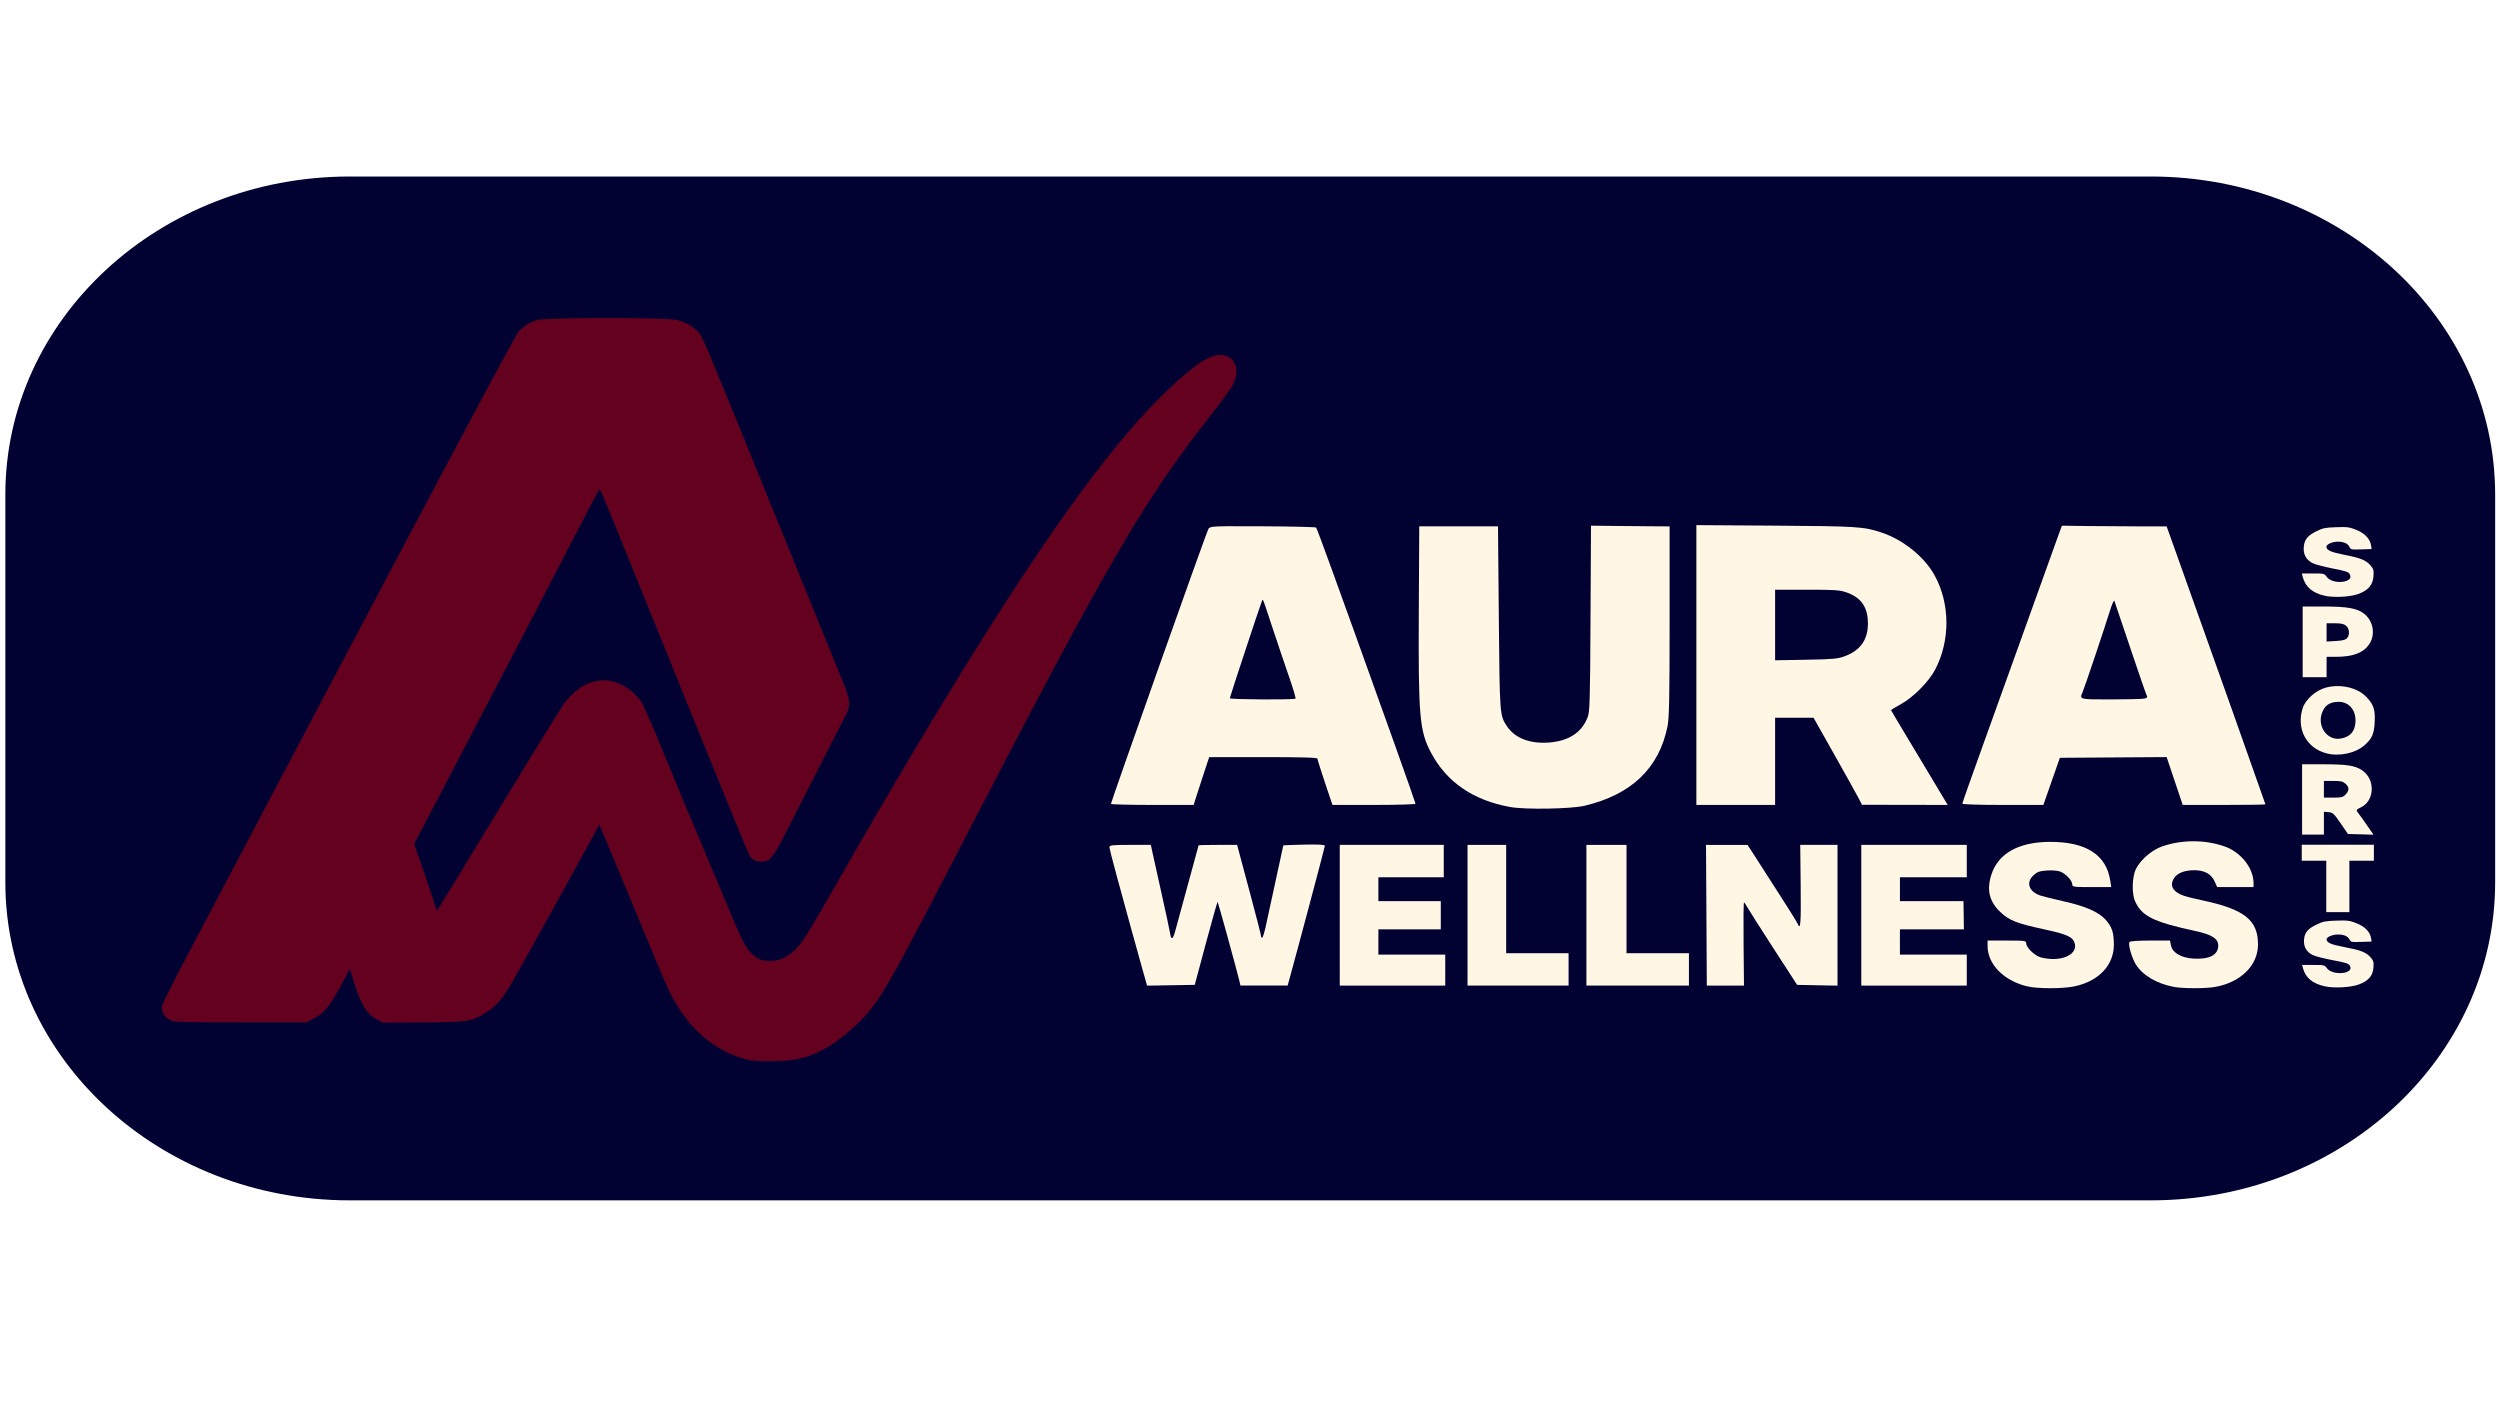
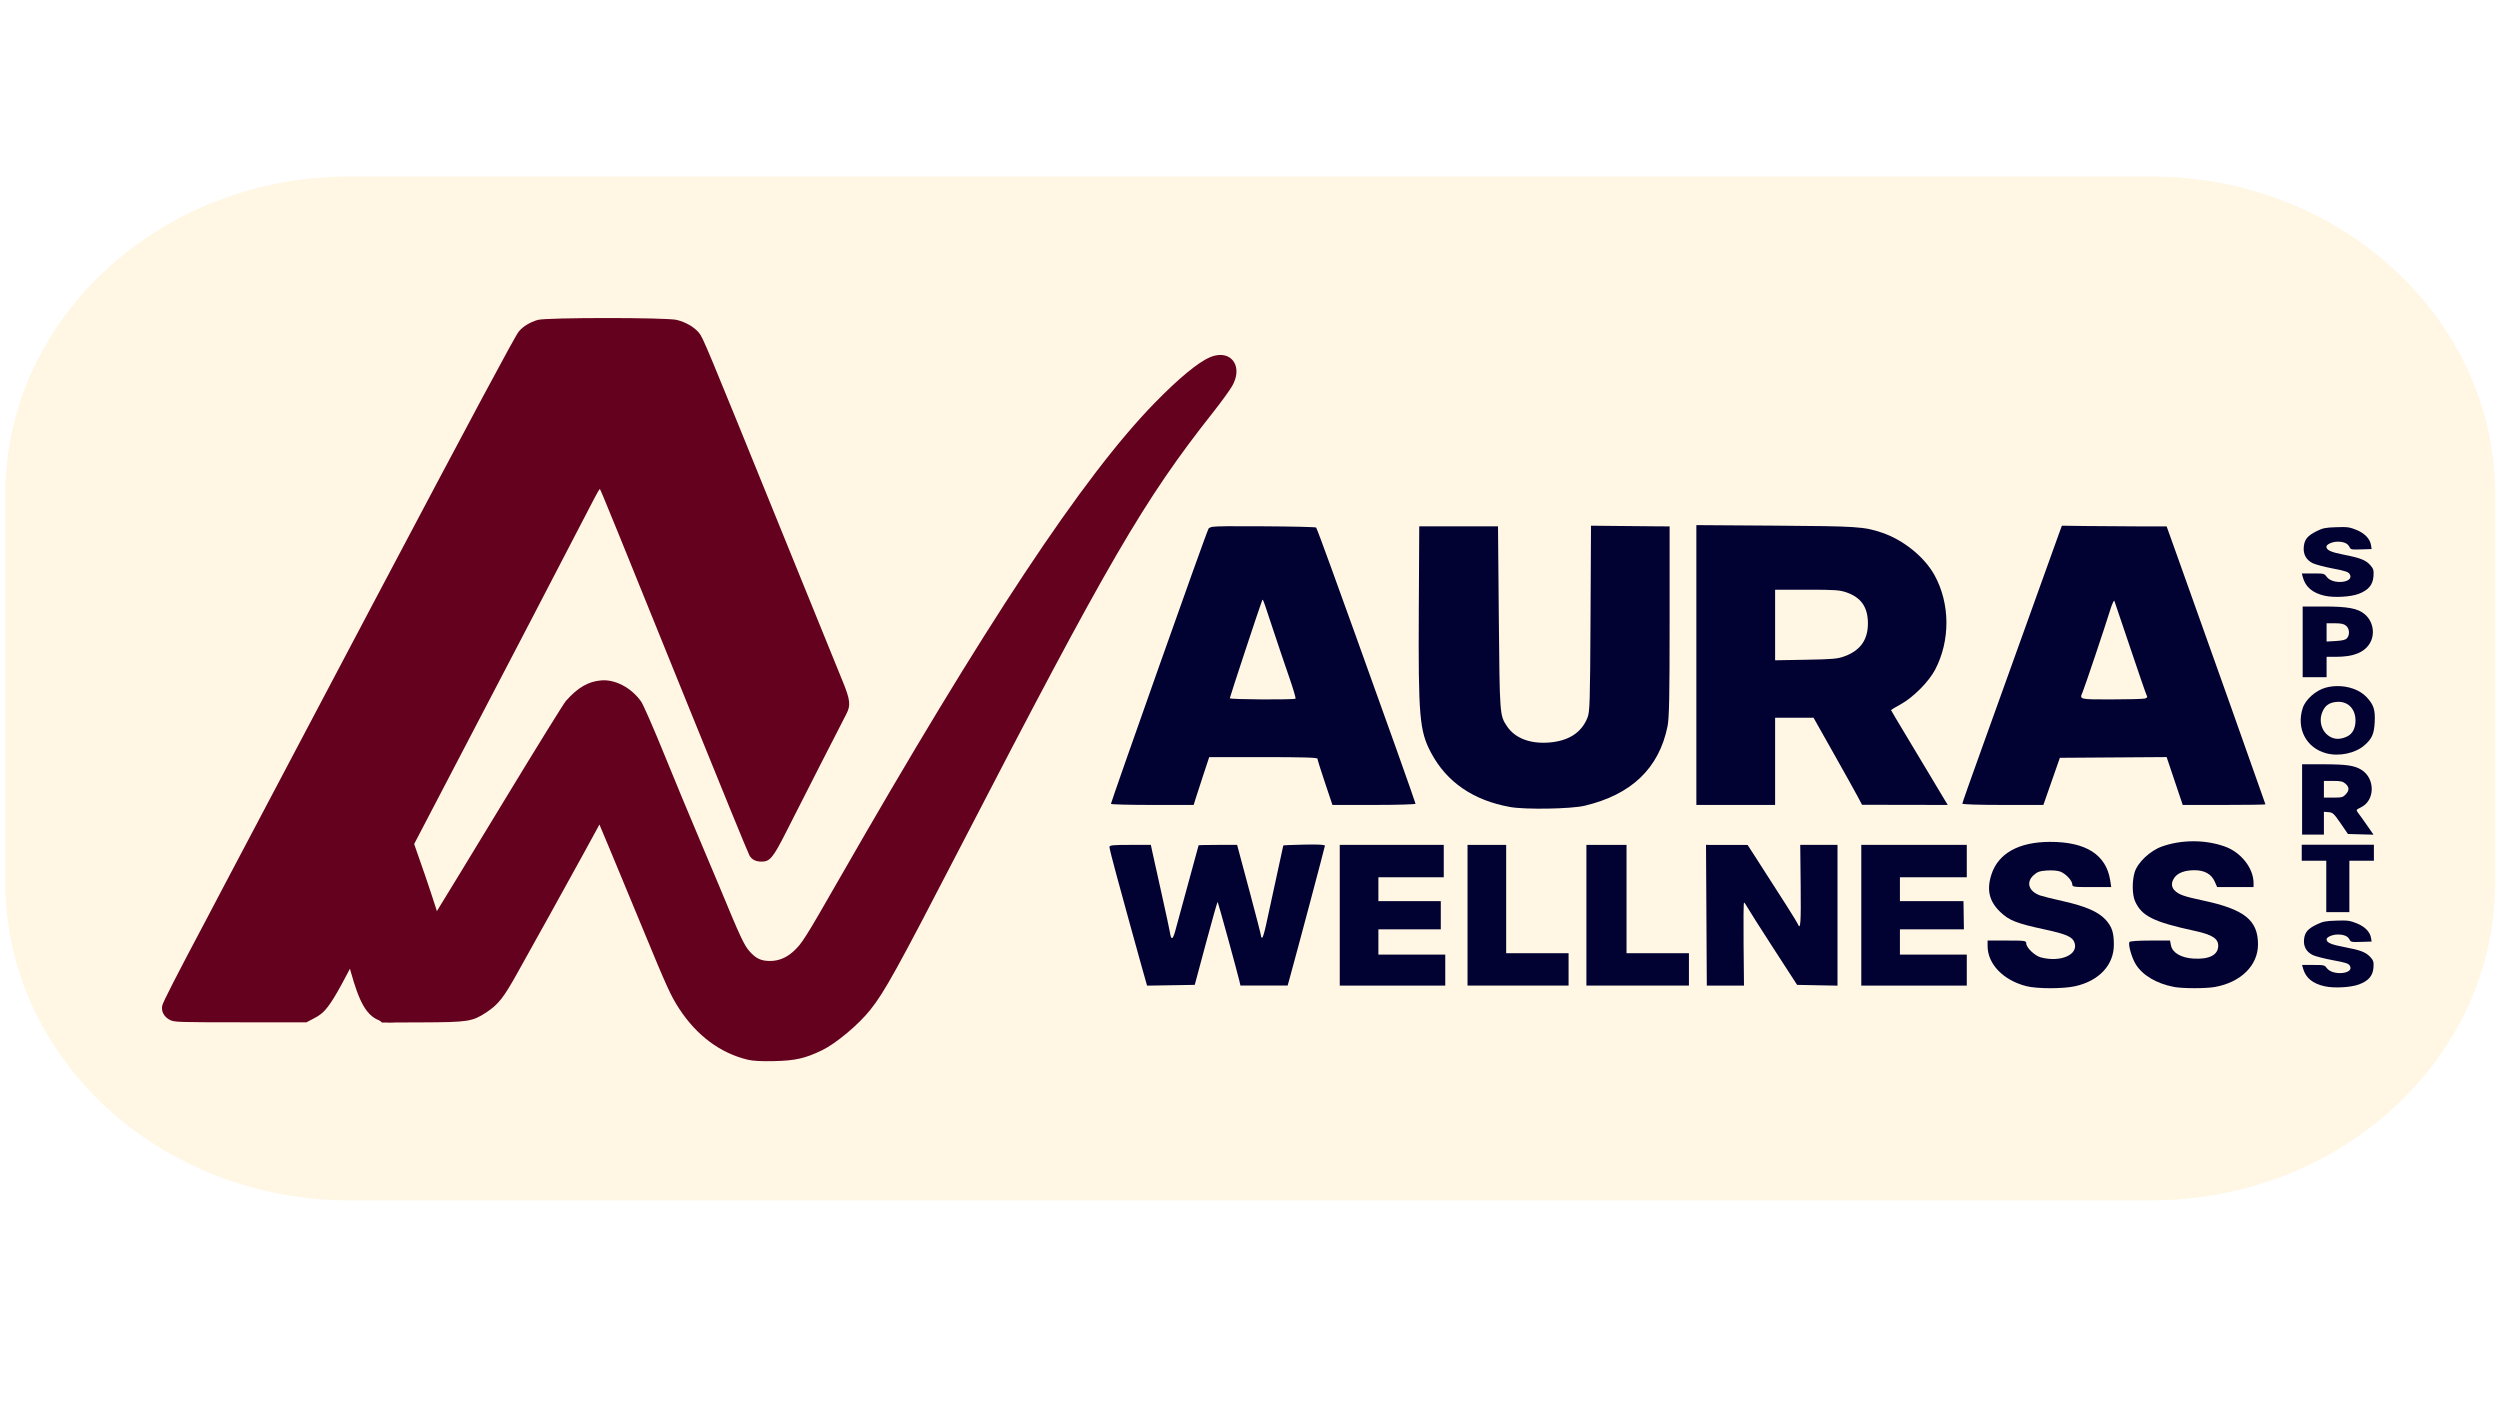
<svg xmlns="http://www.w3.org/2000/svg" version="1.1" id="svg1" width="1920" height="1080" viewBox="0 0 1920 1080" xml:space="preserve">
  <defs id="defs1" />
  <g id="g1" transform="matrix(0.9214471,0,0,1,-35.56129,0)" style="display:inline">
-     <rect style="display:inline;fill:#010132;fill-opacity:1;stroke:none;stroke-width:1.096" id="rect1" width="2075.18" height="786.303" x="43.051" y="135.563" ry="244.25" rx="286.991" />
+     <rect style="display:inline;fill:#fff6e3;fill-opacity:1;stroke:none;stroke-width:1.096" id="rect1" width="2075.18" height="786.303" x="43.051" y="135.563" ry="244.25" rx="286.991" />
    <path d="m 1055.883,272.605 c -2.684,-0.021 -5.672,0.538 -8.871,1.795 -9.826,3.859 -26.035,16.2 -45.901,34.945 -59.685,56.319 -141.365,169.93 -263.834,366.975 -27.641,44.473 -30.337,48.395 -37.284,54.26 -5.857,4.945 -12.429,7.451 -19.53,7.451 -7.567,0 -11.792,-1.831 -17.216,-7.467 -4.457,-4.63 -7.945,-11.542 -24.759,-49.062 -3.6,-8.032 -11.933,-26.263 -18.521,-40.514 -6.588,-14.25 -19.146,-42.143 -27.905,-61.984 -8.759,-19.841 -17.359,-37.943 -19.113,-40.225 -8.148,-10.604 -21.583,-17.156 -33.291,-16.234 -10.854,0.854 -19.45,5.462 -29.384,15.748 -1.752,1.814 -24.126,35.094 -49.72,73.959 -57.063,86.648 -86.838,131.348 -99.584,149.506 -5.341,7.608 -9.71,14.897 -9.71,16.199 0,1.302 1.263,3.489 2.809,4.859 l 2.811,2.49 33.713,-0.119 c 38.138,-0.135 41.644,-0.635 53.154,-7.574 10.247,-6.178 14.58,-11.265 26.584,-31.221 6.351,-10.557 18.48,-30.644 26.953,-44.635 8.473,-13.991 21.147,-35.133 28.163,-46.982 l 12.756,-21.545 9.668,21.254 c 5.317,11.69 17.424,38.592 26.904,59.783 19.66,43.943 23.002,50.69 29.974,60.51 14.656,20.644 34.404,34.136 57.255,39.117 4.217,0.919 10.919,1.244 21.561,1.045 17.774,-0.332 25.981,-2.034 40.148,-8.33 11.589,-5.15 30.397,-19.649 40.192,-30.982 11.993,-13.876 22.194,-30.88 75.97,-126.629 C 962.602,430.478 992.12,383.726 1049.861,316.412 c 6.668,-7.773 13.763,-16.802 15.768,-20.064 7.763,-12.634 1.883,-23.65 -9.746,-23.742 z" style="fill:#64011e;stroke-width:0.986;fill-opacity:1" id="path7" />
    <path d="m 602.609,245.684 c -8.321,-1.91 -108.754,-1.905 -115.776,0.006 -6.646,1.808 -12.178,4.913 -15.817,8.879 -3.006,3.277 -36.634,61.126 -122.207,210.234 -59.927,104.42 -115.542,201.467 -124.456,217.17 -4.412,7.773 -10.098,17.736 -12.633,22.141 -26.792,46.548 -37.351,65.564 -37.935,68.311 -0.92,4.324 1.472,8.458 6.242,10.789 3.738,1.826 5.897,1.897 58.919,1.912 l 55.038,0.016 5.566,-2.691 c 13.034,-6.304 14.524,-8.55 57.304,-86.344 8.082,-14.696 19.862,-35.578 47.567,-84.324 37.429,-65.855 117.893,-208.153 129.355,-228.756 2.364,-4.249 4.507,-7.579 4.803,-7.469 0.001,5.4e-4 0.005,0.003 0.006,0.004 0,0 0.002,0.002 0.002,0.002 0.661,0.504 14.91,32.735 72.341,163.621 27.841,63.45 51.418,116.54 52.393,117.979 2.143,3.161 5.278,4.555 10.244,4.555 6.726,0 9.488,-3.12 20.437,-23.084 11.985,-21.851 46.179,-83.601 49.998,-90.289 3.779,-6.619 3.255,-10.895 -3.08,-25.125 -3.114,-6.996 -25.839,-58.51 -50.5,-114.475 -64.449,-146.26 -65.894,-149.454 -69.352,-153.262 -3.978,-4.38 -10.929,-8.07 -18.46,-9.799 z" style="fill:#64011e;stroke-width:0.986;fill-opacity:1" id="path6" />
    <path style="fill:#64011e;fill-opacity:1" d="m 243.044,775.241 c -9.964,-4.041 -14.155,-16.17 -19.611,-33.24 -5.455,-17.07 -12.174,-39.08 -8.779,-60.105 3.395,-21.025 16.903,-41.062 27.164,-42.913 10.261,-1.851 17.272,14.486 23.902,30.428 6.629,15.942 12.876,31.489 17.093,42.853 4.217,11.365 6.404,18.546 6.344,27.67 -0.06,9.124 -2.369,20.189 -11.391,27.745 -9.022,7.556 -24.758,11.602 -34.722,7.561 z" id="path3" transform="matrix(1.241738,0,0,1.340351,51.15476,-256.1031)" />
-     <path d="m 1957.035,648.766 v 6.138 6.138 h 10.222 10.221 v 19.731 19.731 h 9.622 9.62 V 680.774 661.043 h 10.223 10.222 v -6.138 -6.138 h -30.065 z" style="fill:#fff6e3;fill-opacity:1;stroke-width:1.027" id="path14" />
-     <path d="m 1957.326,586.935 v 27.014 27.014 h 9.087 9.088 v -8.758 -8.758 l 3.886,0.288 c 3.513,0.259 4.478,1.081 10.02,8.529 l 6.131,8.241 10.657,0.265 10.658,0.267 -3.3,-4.387 c -5.018,-6.669 -8.053,-10.595 -9.854,-12.747 -1.503,-1.796 -1.288,-2.103 2.709,-3.885 11.758,-5.244 11.991,-22.104 0.399,-28.787 -5.82,-3.355 -12.549,-4.247 -32.215,-4.273 z m 18.175,12.82 h 7.664 c 6.445,0 8.083,0.338 10.298,2.121 3.305,2.659 3.343,5.194 0.125,8.287 -2.248,2.16 -3.328,2.414 -10.298,2.414 h -7.788 v -6.41 z" style="fill:#fff6e3;fill-opacity:1;stroke-width:1.053" id="path12" />
-     <path d="m 1991.576,404.772 c -1.562,-0.01 -3.431,0.037 -5.806,0.113 -8.942,0.286 -11.133,0.682 -16.022,2.898 -7.763,3.518 -10.364,6.351 -11.005,11.992 -0.664,5.834 1.952,10.287 7.516,12.793 2.168,0.977 9.685,2.8 16.706,4.052 10.832,1.932 12.967,2.598 14.095,4.403 4.08,6.526 -14.237,8.376 -19.258,1.945 -1.939,-2.484 -2.254,-2.555 -11.352,-2.561 l -9.359,-0.005 0.818,2.83 c 2.185,7.554 8.135,12.211 18.282,14.303 7.86,1.621 21.621,0.903 28.374,-1.479 8.001,-2.822 11.69,-6.852 12.241,-13.365 0.379,-4.495 0.015,-5.815 -2.348,-8.341 -3.859,-4.139 -8.245,-5.789 -21.982,-8.269 -11.304,-2.04 -14.875,-3.545 -14.875,-6.267 0,-1.763 4.993,-3.803 9.309,-3.803 5.201,0 8.463,1.326 9.864,4.011 1.077,2.065 1.522,2.151 9.805,1.907 l 8.675,-0.255 -0.401,-2.614 c -0.784,-5.101 -5.14,-9.419 -12.149,-12.044 -4.521,-1.693 -6.443,-2.217 -11.128,-2.244 z" style="fill:#fff6e3;fill-opacity:1;stroke-width:1.02" id="path11" />
-     <path d="m 1957.807,465.793 v 27.148 27.15 h 9.967 9.969 v -7.823 -7.823 l 7.788,-0.006 c 14.41,-0.01 23.339,-3.223 28.036,-10.09 4.877,-7.13 3.123,-17.021 -4.009,-22.606 -5.788,-4.533 -14.019,-5.951 -34.535,-5.951 z m 19.937,12.883 h 6.854 c 5.192,0 7.456,0.447 9.344,1.842 2.905,2.145 3.312,7.103 0.792,9.649 -1.243,1.256 -3.762,1.828 -9.346,2.126 l -7.644,0.409 v -7.012 z" style="fill:#fff6e3;fill-opacity:1;stroke-width:1.071" id="path9" />
-     <path d="m 1986.334,526.917 c -3.181,0.048 -6.377,0.45 -9.454,1.234 -8.18,2.084 -16.706,9.067 -19.007,15.568 -5.581,15.768 2.828,30.697 19.613,34.817 10.665,2.618 24.132,0.014 31.795,-6.149 6.367,-5.121 8.091,-8.758 8.576,-18.092 0.484,-9.306 -0.957,-13.276 -6.905,-19.019 -5.659,-5.465 -15.073,-8.504 -24.618,-8.36 z m 1.667,12.079 c 8.217,0.152 13.845,5.895 13.845,14.417 0,5.661 -2.393,10.026 -6.581,12 -4.919,2.319 -9.665,2.621 -13.656,0.871 -7.537,-3.306 -10.799,-11.829 -7.429,-19.408 2.273,-5.11 5.799,-7.386 12.146,-7.836 0.57,-0.04 1.128,-0.054 1.675,-0.044 z" style="fill:#fff6e3;fill-opacity:1;stroke-width:0.929" id="path8" />
-     <path d="m 1866.682,646.092 c -8.982,0.006 -17.973,1.348 -26.17,4.023 -9.904,3.233 -20.323,12.31 -22.765,19.832 -2.203,6.782 -2.049,17.199 0.329,22.146 5.508,11.459 15.308,15.949 49.829,22.832 14.616,2.914 19.699,5.956 19.513,11.672 -0.225,6.907 -7.593,10.325 -20.685,9.598 -10.223,-0.568 -17.476,-4.47 -18.676,-10.049 l -0.817,-3.801 h -16.507 c -10.168,0 -16.817,0.434 -17.311,1.131 -1.236,1.745 1.833,11.855 5.121,16.875 5.633,8.599 17.371,15.049 32.069,17.623 7.228,1.266 26.496,1.275 34.106,0.016 21.601,-3.574 35.878,-16.599 35.858,-32.715 -0.023,-18.552 -11.263,-26.857 -45.509,-33.623 -15.924,-3.146 -19.85,-4.377 -23.526,-7.381 -3.323,-2.715 -3.563,-6.345 -0.675,-10.189 2.795,-3.721 8.719,-5.757 16.735,-5.752 8.412,0.005 14.109,2.933 16.871,8.672 l 2.055,4.268 15.169,0.01 15.171,0.012 v -3.045 c 0,-11.504 -10.432,-23.716 -24.06,-28.164 -8.165,-2.665 -17.141,-3.996 -26.123,-3.99 z" style="fill:#fff6e3;fill-opacity:1;stroke-width:1.157" id="path30" />
-     <path d="m 1747.202,646.557 c -26.231,0.059 -43.328,8.927 -48.929,25.381 -3.955,11.618 -1.692,20.287 7.415,28.393 7.351,6.543 13.661,8.834 37.104,13.479 17.79,3.524 23.025,5.626 24.766,9.943 3.77,9.352 -11.321,15.566 -27.994,11.525 -5.082,-1.231 -12.177,-7.529 -12.177,-10.809 0,-2.002 -0.921,-2.123 -16.1,-2.123 h -16.098 v 4.129 c 0,13.909 13.037,26.369 32.327,30.895 8.934,2.096 30.59,2.109 40.723,0.025 19.868,-4.085 32.183,-16.254 32.196,-31.809 0.011,-9.379 -1.583,-13.845 -6.839,-19.201 -5.974,-6.089 -16.611,-10.37 -35.455,-14.27 -8.628,-1.786 -17.265,-3.768 -19.195,-4.406 -9.533,-3.151 -11.931,-10.115 -5.369,-15.6 3.041,-2.541 5.063,-3.19 11.149,-3.574 4.382,-0.277 8.969,0.085 11.171,0.881 4.526,1.636 9.879,6.944 9.879,9.797 0,1.945 1.042,2.078 16.24,2.078 h 16.24 l -0.861,-5.133 c -3.312,-19.714 -20.194,-29.669 -50.195,-29.602 z" style="fill:#fff6e3;fill-opacity:1;stroke-width:1.157" id="path29" />
-     <path d="m 1589.924,648.879 v 54.02 54.02 h 43.963 43.965 v -11.885 -11.885 h -27.865 -27.865 v -9.723 -9.723 h 26.665 26.665 l -0.175,-10.805 -0.173,-10.803 h -26.492 -26.489 v -9.184 -9.184 h 27.865 27.865 v -12.424 -12.426 h -43.965 z" style="fill:#fff6e3;fill-opacity:1;stroke-width:1.157" id="path28" />
-     <path d="m 1460.509,648.879 0.333,54.02 0.331,54.02 h 15.495 15.493 l -0.346,-31.873 c -0.19,-17.53 -0.03,-31.871 0.355,-31.871 0.385,3.3e-4 1.617,1.581 2.74,3.512 1.123,1.931 10.927,16.152 21.784,31.602 l 19.74,28.09 16.836,0.301 16.838,0.301 v -54.049 -54.051 h -15.535 -15.533 l 0.364,31.332 c 0.333,28.739 -0.145,34.646 -2.385,29.439 -0.727,-1.689 -13.084,-19.684 -34.474,-50.209 l -7.362,-10.508 -17.337,-0.027 z" style="fill:#fff6e3;fill-opacity:1;stroke-width:1.157" id="path27" />
-     <path d="m 1360.816,648.879 v 54.02 54.02 h 42.725 42.725 v -12.424 -12.426 h -26.005 -26.008 v -41.594 -41.596 h -16.718 z" style="fill:#fff6e3;fill-opacity:1;stroke-width:1.157" id="path26" />
-     <path d="m 1261.743,648.879 v 54.02 54.02 h 42.105 42.107 v -12.424 -12.426 h -26.007 -26.005 v -41.594 -41.596 h -16.1 z" style="fill:#fff6e3;fill-opacity:1;stroke-width:1.157" id="path25" />
-     <path d="m 1155.24,648.879 v 54.02 54.02 h 43.963 43.965 v -11.885 -11.885 h -27.865 -27.865 v -9.723 -9.723 h 26.008 26.005 v -10.805 -10.803 h -26.005 -26.008 v -9.184 -9.184 h 27.245 27.245 v -12.424 -12.426 h -43.345 z" style="fill:#fff6e3;fill-opacity:1;stroke-width:1.157" id="path24" />
-     <path d="m 1125.52,648.666 c -9.537,0.18 -17.34,0.474 -17.34,0.654 0,0.18 -2.709,11.7 -6.019,25.602 -3.311,13.901 -7.052,29.773 -8.315,35.27 -1.263,5.496 -2.733,9.994 -3.268,9.994 -0.535,0 -0.97,-0.609 -0.957,-1.352 0.011,-0.743 -3.943,-14.964 -8.784,-31.602 -4.841,-16.638 -9.329,-32.072 -9.973,-34.301 l -1.169,-4.053 h -16.052 c -8.829,0 -16.052,0.151 -16.052,0.336 0,0.292 -14.267,48.488 -19.484,65.822 -2.075,6.894 -3.366,7.223 -4.409,1.123 -0.384,-2.243 -3.47,-15.503 -6.858,-29.467 -3.388,-13.964 -6.81,-28.185 -7.605,-31.602 l -1.448,-6.213 h -17.25 c -14.765,0 -17.25,0.242 -17.25,1.678 0,0.922 2.553,10.281 5.671,20.797 3.118,10.516 8.122,27.385 11.119,37.486 2.997,10.102 7.498,25.063 10.004,33.248 l 4.556,14.883 19.872,-0.297 19.872,-0.297 9.336,-32.059 c 5.135,-17.633 9.52,-31.899 9.748,-31.701 0.428,0.374 16.6,54.589 18.133,60.789 l 0.868,3.512 h 19.668 19.668 l 1.22,-4.051 c 6.469,-21.499 29.839,-102.433 29.839,-103.346 0,-0.816 -5.371,-1.081 -17.338,-0.855 z" style="fill:#fff6e3;fill-opacity:1;stroke-width:1.157" id="path23" />
-     <path d="m 1090.987,404.188 c -27.023,-0.132 -37.508,-0.126 -41.84,0.412 -1.146,0.142 -1.719,0.427 -2.187,0.658 -0.435,0.215 -0.798,0.371 -1.018,0.631 -1.609,1.903 -81.418,210.093 -81.418,211.471 0,0.458 15.514,0.832 34.478,0.832 h 34.48 l 1.536,-4.592 c 0.845,-2.525 3.758,-10.791 6.473,-18.367 l 4.937,-13.773 h 45.117 c 32.832,0 45.117,0.334 45.117,1.227 0,0.674 2.81,8.938 6.245,18.365 l 6.245,17.141 h 34.623 c 19.042,0 34.623,-0.421 34.623,-0.934 0,-0.817 -27.328,-71.559 -50.14,-129.793 -4.306,-10.993 -13.261,-33.842 -19.898,-50.777 -6.637,-16.935 -12.403,-31.128 -12.812,-31.539 -0.409,-0.411 -20.461,-0.843 -44.561,-0.961 z m -0.07,56.4 c 0.602,-0.039 1.983,3.989 9.22,24.176 3.834,10.696 9.666,26.585 12.959,35.309 3.293,8.724 5.67,16.139 5.283,16.477 -1.132,0.987 -54.782,0.704 -54.782,-0.289 0,-0.887 25.337,-71.558 26.79,-74.725 0.215,-0.469 0.33,-0.934 0.53,-0.947 z" style="fill:#fff6e3;fill-opacity:1;stroke-width:1.157" id="path22" />
-     <path d="m 1364.645,403.735 -0.399,71.307 c -0.362,64.835 -0.594,71.751 -2.567,76.227 -5.053,11.462 -15.678,17.786 -31.882,18.979 -15.879,1.168 -28.553,-3.322 -35.166,-12.461 -6.086,-8.411 -6.079,-8.303 -6.81,-83.053 l -0.69,-70.533 h -32.818 -32.818 l -0.364,64.592 c -0.46,81.764 0.556,92.598 10.262,109.412 12.995,22.511 35.204,36.52 65.933,41.588 12.627,2.083 50.7,1.488 61.949,-0.967 39.071,-8.527 62.046,-28.784 69.142,-60.959 1.399,-6.341 1.75,-22.506 1.75,-80.76 V 404.276 l -12.076,-0.072 c -6.641,-0.04 -21.383,-0.163 -32.761,-0.271 z" style="fill:#fff6e3;fill-opacity:1;stroke-width:1.157" id="path20" />
-     <path d="m 1452.459,403.289 v 107.451 107.451 h 32.818 32.82 v -33.492 -33.492 h 16.01 16.01 l 16.692,27.279 c 9.18,15.004 18.277,30.05 20.214,33.436 l 3.52,6.156 35.722,0.057 35.722,0.057 -3.027,-4.592 c -1.666,-2.525 -7.119,-10.912 -12.116,-18.637 -4.997,-7.725 -14.275,-21.981 -20.619,-31.68 -6.344,-9.699 -11.533,-17.777 -11.533,-17.953 0,-0.176 3.695,-2.205 8.212,-4.51 10.409,-5.311 23.354,-17.33 28.575,-26.531 12.715,-22.411 12.518,-50.76 -0.504,-72.525 -8.397,-14.036 -26.007,-27.148 -43.925,-32.705 -14.847,-4.605 -20.279,-4.932 -88.644,-5.357 z m 65.638,49.604 h 26.579 c 23.56,0 27.331,0.246 33.208,2.164 12.043,3.931 17.563,11.401 17.563,23.766 0,12.442 -6.231,20.629 -19.081,25.068 -6.122,2.115 -9.692,2.421 -32.572,2.793 l -25.697,0.418 V 479.997 Z" style="fill:#fff6e3;fill-opacity:1;stroke-width:1.157" id="path18" />
-     <path d="m 1757.125,403.735 -2.377,5.943 c -1.308,3.268 -12.683,32.438 -25.28,64.822 -12.597,32.385 -30.2,77.514 -39.117,100.289 -8.918,22.774 -16.216,41.858 -16.216,42.406 2e-4,0.584 13.976,0.996 33.775,0.996 h 33.775 l 6.874,-18.096 6.874,-18.098 44.493,-0.281 44.493,-0.279 6.707,18.377 6.707,18.377 h 34.471 c 18.958,0 34.469,-0.203 34.469,-0.451 0,-0.424 -51.199,-133.255 -72.597,-188.346 l -9.756,-25.119 -24.15,-0.019 c -13.282,-0.01 -32.924,-0.131 -43.647,-0.27 z m 43.582,57.66 c 0.079,-0.009 0.141,0.036 0.186,0.141 0.384,0.891 6.355,17.179 13.27,36.193 6.915,19.015 13.055,35.369 13.644,36.344 0.812,1.342 0.404,1.928 -1.685,2.416 -1.516,0.355 -14.044,0.651 -27.837,0.66 -27.015,0.016 -26.617,0.108 -23.896,-5.607 1.635,-3.435 19.056,-51.215 22.768,-62.443 1.474,-4.459 2.957,-7.634 3.549,-7.703 z" style="fill:#fff6e3;fill-opacity:1;stroke-width:1.157" id="path16" />
-     <path d="m 1991.658,706.933 c -1.555,-0.009 -3.418,0.036 -5.782,0.109 -8.906,0.274 -11.088,0.654 -15.958,2.777 -7.732,3.371 -10.322,6.087 -10.961,11.492 -0.661,5.591 1.945,9.859 7.486,12.26 2.16,0.936 9.646,2.683 16.639,3.883 10.789,1.851 12.915,2.49 14.039,4.22 4.064,6.254 -14.18,8.027 -19.181,1.864 -1.931,-2.38 -2.245,-2.448 -11.307,-2.454 l -9.322,-0.005 0.815,2.712 c 2.176,7.24 8.103,11.702 18.209,13.708 7.828,1.553 21.534,0.866 28.26,-1.417 7.968,-2.705 11.643,-6.567 12.191,-12.808 0.378,-4.308 0.015,-5.573 -2.338,-7.994 -3.843,-3.967 -8.212,-5.548 -21.893,-7.925 -11.258,-1.955 -14.815,-3.397 -14.815,-6.006 0,-1.689 4.973,-3.645 9.271,-3.645 5.18,0 8.43,1.271 9.824,3.844 1.073,1.979 1.516,2.062 9.766,1.828 l 8.641,-0.244 -0.4,-2.505 c -0.781,-4.889 -5.12,-9.026 -12.1,-11.542 -4.503,-1.623 -6.417,-2.124 -11.083,-2.151 z" style="fill:#fff6e3;fill-opacity:1;stroke-width:0.997" id="path31" />
+     <path d="m 1957.035,648.766 v 6.138 6.138 h 10.222 10.221 v 19.731 19.731 h 9.622 9.62 V 680.774 661.043 h 10.223 10.222 v -6.138 -6.138 h -30.065 z" style="fill:#010132;fill-opacity:1;stroke-width:1.027" id="path14" />
+     <path d="m 1957.326,586.935 v 27.014 27.014 h 9.087 9.088 v -8.758 -8.758 l 3.886,0.288 c 3.513,0.259 4.478,1.081 10.02,8.529 l 6.131,8.241 10.657,0.265 10.658,0.267 -3.3,-4.387 c -5.018,-6.669 -8.053,-10.595 -9.854,-12.747 -1.503,-1.796 -1.288,-2.103 2.709,-3.885 11.758,-5.244 11.991,-22.104 0.399,-28.787 -5.82,-3.355 -12.549,-4.247 -32.215,-4.273 z m 18.175,12.82 h 7.664 c 6.445,0 8.083,0.338 10.298,2.121 3.305,2.659 3.343,5.194 0.125,8.287 -2.248,2.16 -3.328,2.414 -10.298,2.414 h -7.788 v -6.41 z" style="fill:#010132;fill-opacity:1;stroke-width:1.053" id="path12" />
+     <path d="m 1991.576,404.772 c -1.562,-0.01 -3.431,0.037 -5.806,0.113 -8.942,0.286 -11.133,0.682 -16.022,2.898 -7.763,3.518 -10.364,6.351 -11.005,11.992 -0.664,5.834 1.952,10.287 7.516,12.793 2.168,0.977 9.685,2.8 16.706,4.052 10.832,1.932 12.967,2.598 14.095,4.403 4.08,6.526 -14.237,8.376 -19.258,1.945 -1.939,-2.484 -2.254,-2.555 -11.352,-2.561 l -9.359,-0.005 0.818,2.83 c 2.185,7.554 8.135,12.211 18.282,14.303 7.86,1.621 21.621,0.903 28.374,-1.479 8.001,-2.822 11.69,-6.852 12.241,-13.365 0.379,-4.495 0.015,-5.815 -2.348,-8.341 -3.859,-4.139 -8.245,-5.789 -21.982,-8.269 -11.304,-2.04 -14.875,-3.545 -14.875,-6.267 0,-1.763 4.993,-3.803 9.309,-3.803 5.201,0 8.463,1.326 9.864,4.011 1.077,2.065 1.522,2.151 9.805,1.907 l 8.675,-0.255 -0.401,-2.614 c -0.784,-5.101 -5.14,-9.419 -12.149,-12.044 -4.521,-1.693 -6.443,-2.217 -11.128,-2.244 z" style="fill:#010132;fill-opacity:1;stroke-width:1.02" id="path11" />
+     <path d="m 1957.807,465.793 v 27.148 27.15 h 9.967 9.969 v -7.823 -7.823 l 7.788,-0.006 c 14.41,-0.01 23.339,-3.223 28.036,-10.09 4.877,-7.13 3.123,-17.021 -4.009,-22.606 -5.788,-4.533 -14.019,-5.951 -34.535,-5.951 z m 19.937,12.883 h 6.854 c 5.192,0 7.456,0.447 9.344,1.842 2.905,2.145 3.312,7.103 0.792,9.649 -1.243,1.256 -3.762,1.828 -9.346,2.126 l -7.644,0.409 v -7.012 z" style="fill:#010132;fill-opacity:1;stroke-width:1.071" id="path9" />
+     <path d="m 1986.334,526.917 c -3.181,0.048 -6.377,0.45 -9.454,1.234 -8.18,2.084 -16.706,9.067 -19.007,15.568 -5.581,15.768 2.828,30.697 19.613,34.817 10.665,2.618 24.132,0.014 31.795,-6.149 6.367,-5.121 8.091,-8.758 8.576,-18.092 0.484,-9.306 -0.957,-13.276 -6.905,-19.019 -5.659,-5.465 -15.073,-8.504 -24.618,-8.36 z m 1.667,12.079 c 8.217,0.152 13.845,5.895 13.845,14.417 0,5.661 -2.393,10.026 -6.581,12 -4.919,2.319 -9.665,2.621 -13.656,0.871 -7.537,-3.306 -10.799,-11.829 -7.429,-19.408 2.273,-5.11 5.799,-7.386 12.146,-7.836 0.57,-0.04 1.128,-0.054 1.675,-0.044 z" style="fill:#010132;fill-opacity:1;stroke-width:0.929" id="path8" />
+     <path d="m 1866.682,646.092 c -8.982,0.006 -17.973,1.348 -26.17,4.023 -9.904,3.233 -20.323,12.31 -22.765,19.832 -2.203,6.782 -2.049,17.199 0.329,22.146 5.508,11.459 15.308,15.949 49.829,22.832 14.616,2.914 19.699,5.956 19.513,11.672 -0.225,6.907 -7.593,10.325 -20.685,9.598 -10.223,-0.568 -17.476,-4.47 -18.676,-10.049 l -0.817,-3.801 h -16.507 c -10.168,0 -16.817,0.434 -17.311,1.131 -1.236,1.745 1.833,11.855 5.121,16.875 5.633,8.599 17.371,15.049 32.069,17.623 7.228,1.266 26.496,1.275 34.106,0.016 21.601,-3.574 35.878,-16.599 35.858,-32.715 -0.023,-18.552 -11.263,-26.857 -45.509,-33.623 -15.924,-3.146 -19.85,-4.377 -23.526,-7.381 -3.323,-2.715 -3.563,-6.345 -0.675,-10.189 2.795,-3.721 8.719,-5.757 16.735,-5.752 8.412,0.005 14.109,2.933 16.871,8.672 l 2.055,4.268 15.169,0.01 15.171,0.012 v -3.045 c 0,-11.504 -10.432,-23.716 -24.06,-28.164 -8.165,-2.665 -17.141,-3.996 -26.123,-3.99 z" style="fill:#010132;fill-opacity:1;stroke-width:1.157" id="path30" />
+     <path d="m 1747.202,646.557 c -26.231,0.059 -43.328,8.927 -48.929,25.381 -3.955,11.618 -1.692,20.287 7.415,28.393 7.351,6.543 13.661,8.834 37.104,13.479 17.79,3.524 23.025,5.626 24.766,9.943 3.77,9.352 -11.321,15.566 -27.994,11.525 -5.082,-1.231 -12.177,-7.529 -12.177,-10.809 0,-2.002 -0.921,-2.123 -16.1,-2.123 h -16.098 v 4.129 c 0,13.909 13.037,26.369 32.327,30.895 8.934,2.096 30.59,2.109 40.723,0.025 19.868,-4.085 32.183,-16.254 32.196,-31.809 0.011,-9.379 -1.583,-13.845 -6.839,-19.201 -5.974,-6.089 -16.611,-10.37 -35.455,-14.27 -8.628,-1.786 -17.265,-3.768 -19.195,-4.406 -9.533,-3.151 -11.931,-10.115 -5.369,-15.6 3.041,-2.541 5.063,-3.19 11.149,-3.574 4.382,-0.277 8.969,0.085 11.171,0.881 4.526,1.636 9.879,6.944 9.879,9.797 0,1.945 1.042,2.078 16.24,2.078 h 16.24 l -0.861,-5.133 c -3.312,-19.714 -20.194,-29.669 -50.195,-29.602 z" style="fill:#010132;fill-opacity:1;stroke-width:1.157" id="path29" />
+     <path d="m 1589.924,648.879 v 54.02 54.02 h 43.963 43.965 v -11.885 -11.885 h -27.865 -27.865 v -9.723 -9.723 h 26.665 26.665 l -0.175,-10.805 -0.173,-10.803 h -26.492 -26.489 v -9.184 -9.184 h 27.865 27.865 v -12.424 -12.426 h -43.965 z" style="fill:#010132;fill-opacity:1;stroke-width:1.157" id="path28" />
+     <path d="m 1460.509,648.879 0.333,54.02 0.331,54.02 h 15.495 15.493 l -0.346,-31.873 c -0.19,-17.53 -0.03,-31.871 0.355,-31.871 0.385,3.3e-4 1.617,1.581 2.74,3.512 1.123,1.931 10.927,16.152 21.784,31.602 l 19.74,28.09 16.836,0.301 16.838,0.301 v -54.049 -54.051 h -15.535 -15.533 l 0.364,31.332 c 0.333,28.739 -0.145,34.646 -2.385,29.439 -0.727,-1.689 -13.084,-19.684 -34.474,-50.209 l -7.362,-10.508 -17.337,-0.027 z" style="fill:#010132;fill-opacity:1;stroke-width:1.157" id="path27" />
+     <path d="m 1360.816,648.879 v 54.02 54.02 h 42.725 42.725 v -12.424 -12.426 h -26.005 -26.008 v -41.594 -41.596 h -16.718 z" style="fill:#010132;fill-opacity:1;stroke-width:1.157" id="path26" />
+     <path d="m 1261.743,648.879 v 54.02 54.02 h 42.105 42.107 v -12.424 -12.426 h -26.007 -26.005 v -41.594 -41.596 h -16.1 z" style="fill:#010132;fill-opacity:1;stroke-width:1.157" id="path25" />
+     <path d="m 1155.24,648.879 v 54.02 54.02 h 43.963 43.965 v -11.885 -11.885 h -27.865 -27.865 v -9.723 -9.723 h 26.008 26.005 v -10.805 -10.803 h -26.005 -26.008 v -9.184 -9.184 h 27.245 27.245 v -12.424 -12.426 h -43.345 z" style="fill:#010132;fill-opacity:1;stroke-width:1.157" id="path24" />
+     <path d="m 1125.52,648.666 c -9.537,0.18 -17.34,0.474 -17.34,0.654 0,0.18 -2.709,11.7 -6.019,25.602 -3.311,13.901 -7.052,29.773 -8.315,35.27 -1.263,5.496 -2.733,9.994 -3.268,9.994 -0.535,0 -0.97,-0.609 -0.957,-1.352 0.011,-0.743 -3.943,-14.964 -8.784,-31.602 -4.841,-16.638 -9.329,-32.072 -9.973,-34.301 l -1.169,-4.053 h -16.052 c -8.829,0 -16.052,0.151 -16.052,0.336 0,0.292 -14.267,48.488 -19.484,65.822 -2.075,6.894 -3.366,7.223 -4.409,1.123 -0.384,-2.243 -3.47,-15.503 -6.858,-29.467 -3.388,-13.964 -6.81,-28.185 -7.605,-31.602 l -1.448,-6.213 h -17.25 c -14.765,0 -17.25,0.242 -17.25,1.678 0,0.922 2.553,10.281 5.671,20.797 3.118,10.516 8.122,27.385 11.119,37.486 2.997,10.102 7.498,25.063 10.004,33.248 l 4.556,14.883 19.872,-0.297 19.872,-0.297 9.336,-32.059 c 5.135,-17.633 9.52,-31.899 9.748,-31.701 0.428,0.374 16.6,54.589 18.133,60.789 l 0.868,3.512 h 19.668 19.668 l 1.22,-4.051 c 6.469,-21.499 29.839,-102.433 29.839,-103.346 0,-0.816 -5.371,-1.081 -17.338,-0.855 z" style="fill:#010132;fill-opacity:1;stroke-width:1.157" id="path23" />
+     <path d="m 1090.987,404.188 c -27.023,-0.132 -37.508,-0.126 -41.84,0.412 -1.146,0.142 -1.719,0.427 -2.187,0.658 -0.435,0.215 -0.798,0.371 -1.018,0.631 -1.609,1.903 -81.418,210.093 -81.418,211.471 0,0.458 15.514,0.832 34.478,0.832 h 34.48 l 1.536,-4.592 c 0.845,-2.525 3.758,-10.791 6.473,-18.367 l 4.937,-13.773 h 45.117 c 32.832,0 45.117,0.334 45.117,1.227 0,0.674 2.81,8.938 6.245,18.365 l 6.245,17.141 h 34.623 c 19.042,0 34.623,-0.421 34.623,-0.934 0,-0.817 -27.328,-71.559 -50.14,-129.793 -4.306,-10.993 -13.261,-33.842 -19.898,-50.777 -6.637,-16.935 -12.403,-31.128 -12.812,-31.539 -0.409,-0.411 -20.461,-0.843 -44.561,-0.961 z m -0.07,56.4 c 0.602,-0.039 1.983,3.989 9.22,24.176 3.834,10.696 9.666,26.585 12.959,35.309 3.293,8.724 5.67,16.139 5.283,16.477 -1.132,0.987 -54.782,0.704 -54.782,-0.289 0,-0.887 25.337,-71.558 26.79,-74.725 0.215,-0.469 0.33,-0.934 0.53,-0.947 z" style="fill:#010132;fill-opacity:1;stroke-width:1.157" id="path22" />
+     <path d="m 1364.645,403.735 -0.399,71.307 c -0.362,64.835 -0.594,71.751 -2.567,76.227 -5.053,11.462 -15.678,17.786 -31.882,18.979 -15.879,1.168 -28.553,-3.322 -35.166,-12.461 -6.086,-8.411 -6.079,-8.303 -6.81,-83.053 l -0.69,-70.533 h -32.818 -32.818 l -0.364,64.592 c -0.46,81.764 0.556,92.598 10.262,109.412 12.995,22.511 35.204,36.52 65.933,41.588 12.627,2.083 50.7,1.488 61.949,-0.967 39.071,-8.527 62.046,-28.784 69.142,-60.959 1.399,-6.341 1.75,-22.506 1.75,-80.76 V 404.276 l -12.076,-0.072 c -6.641,-0.04 -21.383,-0.163 -32.761,-0.271 z" style="fill:#010132;fill-opacity:1;stroke-width:1.157" id="path20" />
+     <path d="m 1452.459,403.289 v 107.451 107.451 h 32.818 32.82 v -33.492 -33.492 h 16.01 16.01 l 16.692,27.279 c 9.18,15.004 18.277,30.05 20.214,33.436 l 3.52,6.156 35.722,0.057 35.722,0.057 -3.027,-4.592 c -1.666,-2.525 -7.119,-10.912 -12.116,-18.637 -4.997,-7.725 -14.275,-21.981 -20.619,-31.68 -6.344,-9.699 -11.533,-17.777 -11.533,-17.953 0,-0.176 3.695,-2.205 8.212,-4.51 10.409,-5.311 23.354,-17.33 28.575,-26.531 12.715,-22.411 12.518,-50.76 -0.504,-72.525 -8.397,-14.036 -26.007,-27.148 -43.925,-32.705 -14.847,-4.605 -20.279,-4.932 -88.644,-5.357 z m 65.638,49.604 h 26.579 c 23.56,0 27.331,0.246 33.208,2.164 12.043,3.931 17.563,11.401 17.563,23.766 0,12.442 -6.231,20.629 -19.081,25.068 -6.122,2.115 -9.692,2.421 -32.572,2.793 l -25.697,0.418 V 479.997 Z" style="fill:#010132;fill-opacity:1;stroke-width:1.157" id="path18" />
+     <path d="m 1757.125,403.735 -2.377,5.943 c -1.308,3.268 -12.683,32.438 -25.28,64.822 -12.597,32.385 -30.2,77.514 -39.117,100.289 -8.918,22.774 -16.216,41.858 -16.216,42.406 2e-4,0.584 13.976,0.996 33.775,0.996 h 33.775 l 6.874,-18.096 6.874,-18.098 44.493,-0.281 44.493,-0.279 6.707,18.377 6.707,18.377 h 34.471 c 18.958,0 34.469,-0.203 34.469,-0.451 0,-0.424 -51.199,-133.255 -72.597,-188.346 l -9.756,-25.119 -24.15,-0.019 c -13.282,-0.01 -32.924,-0.131 -43.647,-0.27 z m 43.582,57.66 c 0.079,-0.009 0.141,0.036 0.186,0.141 0.384,0.891 6.355,17.179 13.27,36.193 6.915,19.015 13.055,35.369 13.644,36.344 0.812,1.342 0.404,1.928 -1.685,2.416 -1.516,0.355 -14.044,0.651 -27.837,0.66 -27.015,0.016 -26.617,0.108 -23.896,-5.607 1.635,-3.435 19.056,-51.215 22.768,-62.443 1.474,-4.459 2.957,-7.634 3.549,-7.703 z" style="fill:#010132;fill-opacity:1;stroke-width:1.157" id="path16" />
+     <path d="m 1991.658,706.933 c -1.555,-0.009 -3.418,0.036 -5.782,0.109 -8.906,0.274 -11.088,0.654 -15.958,2.777 -7.732,3.371 -10.322,6.087 -10.961,11.492 -0.661,5.591 1.945,9.859 7.486,12.26 2.16,0.936 9.646,2.683 16.639,3.883 10.789,1.851 12.915,2.49 14.039,4.22 4.064,6.254 -14.18,8.027 -19.181,1.864 -1.931,-2.38 -2.245,-2.448 -11.307,-2.454 l -9.322,-0.005 0.815,2.712 c 2.176,7.24 8.103,11.702 18.209,13.708 7.828,1.553 21.534,0.866 28.26,-1.417 7.968,-2.705 11.643,-6.567 12.191,-12.808 0.378,-4.308 0.015,-5.573 -2.338,-7.994 -3.843,-3.967 -8.212,-5.548 -21.893,-7.925 -11.258,-1.955 -14.815,-3.397 -14.815,-6.006 0,-1.689 4.973,-3.645 9.271,-3.645 5.18,0 8.43,1.271 9.824,3.844 1.073,1.979 1.516,2.062 9.766,1.828 l 8.641,-0.244 -0.4,-2.505 c -0.781,-4.889 -5.12,-9.026 -12.1,-11.542 -4.503,-1.623 -6.417,-2.124 -11.083,-2.151 z" style="fill:#010132;fill-opacity:1;stroke-width:0.997" id="path31" />
  </g>
</svg>
